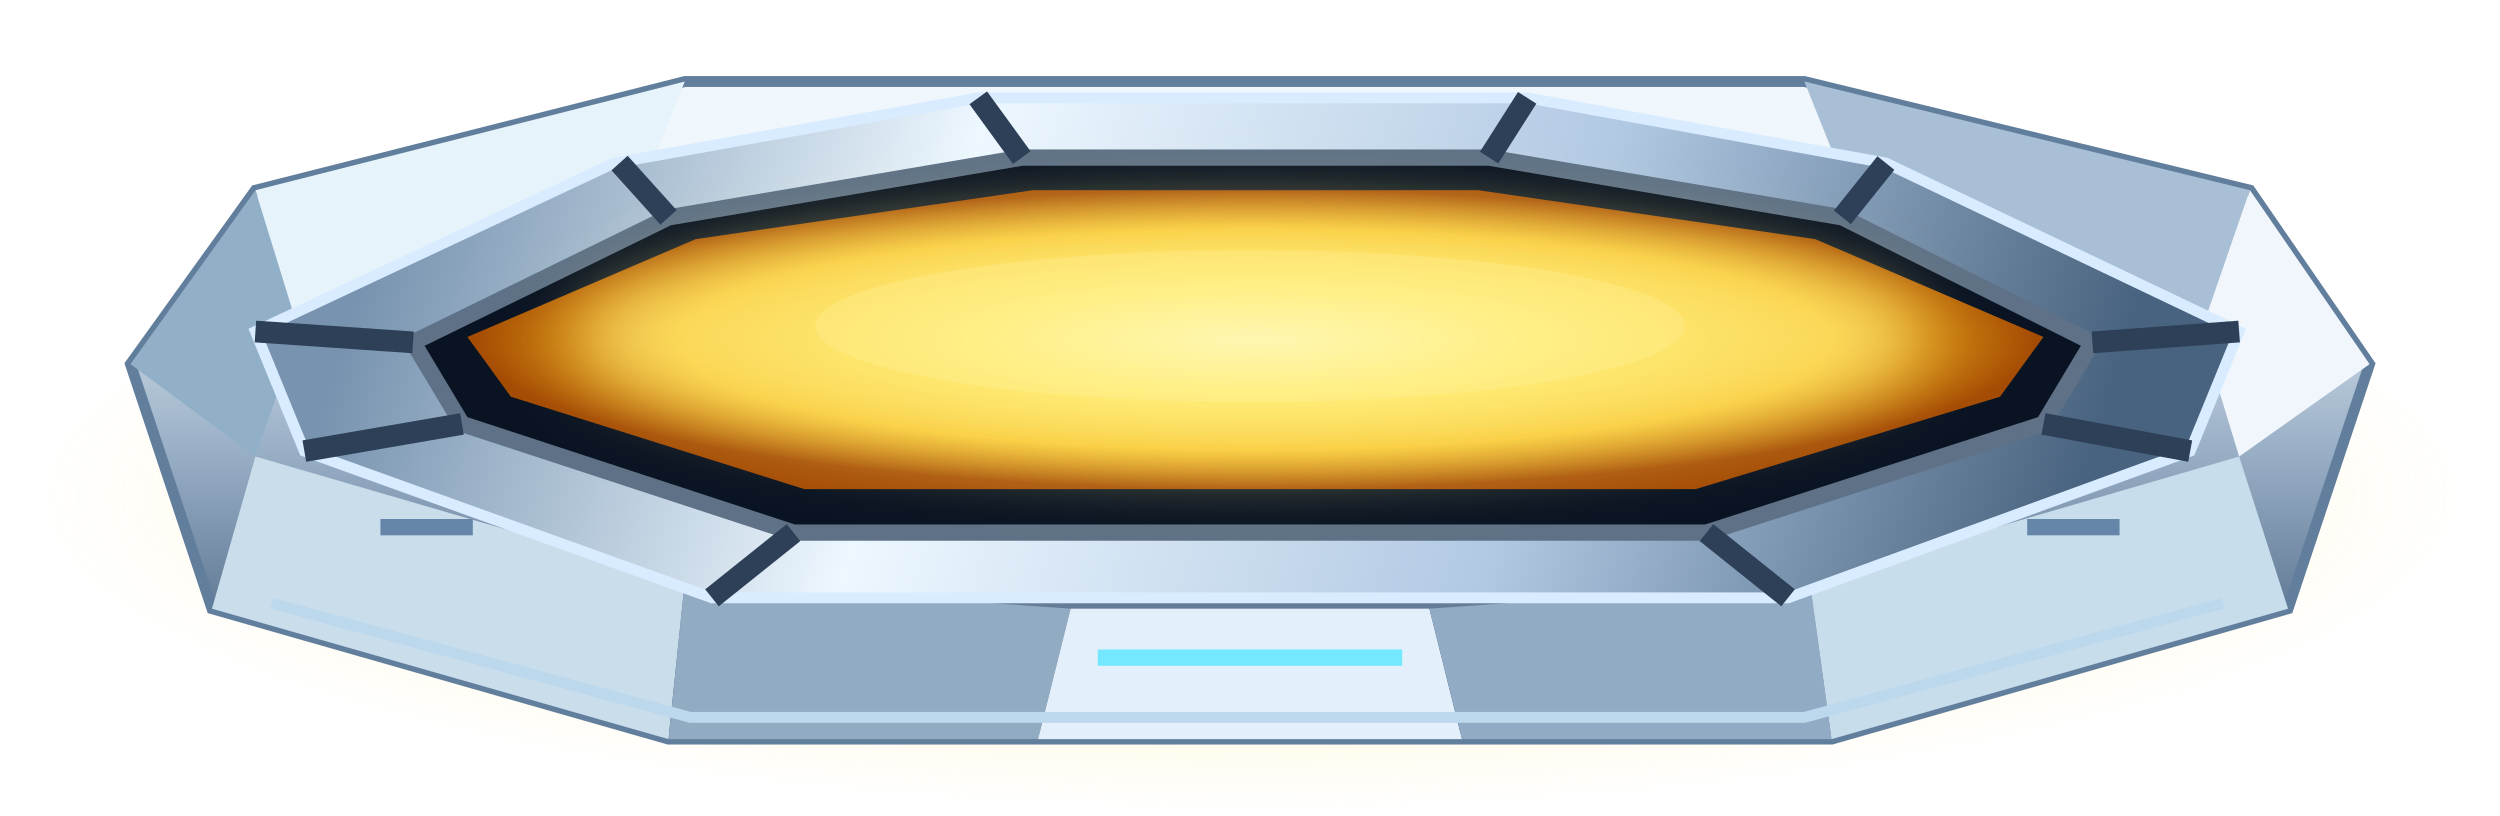
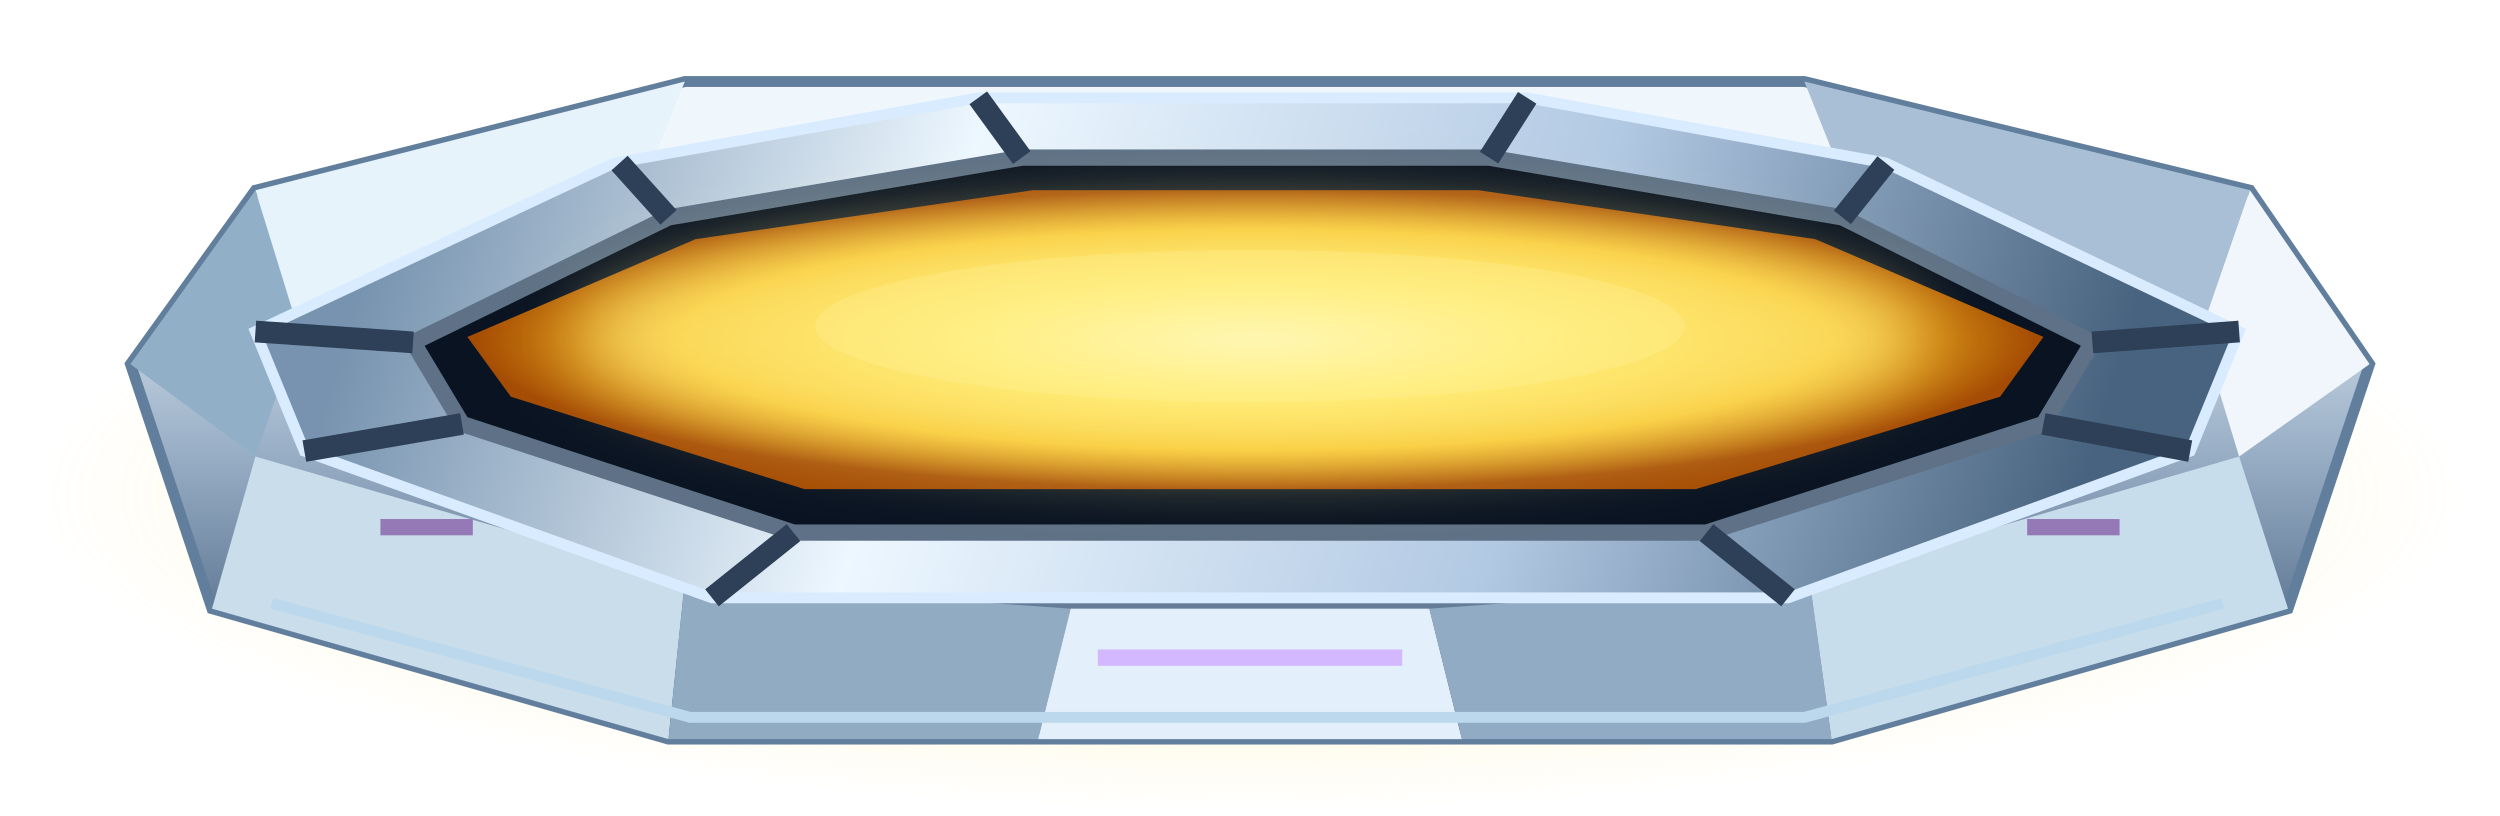
<svg xmlns="http://www.w3.org/2000/svg" viewBox="0 0 460 150" fill="none">
  <defs>
    <linearGradient id="hull" x1="230" y1="38" x2="230" y2="138" gradientUnits="userSpaceOnUse">
      <stop stop-color="#f0f7fc" />
      <stop offset=".45" stop-color="#99afc6" />
      <stop offset="1" stop-color="#354d6e" />
    </linearGradient>
    <linearGradient id="rim" x1="80" y1="8" x2="380" y2="100" gradientUnits="userSpaceOnUse">
      <stop stop-color="#7793af" />
      <stop offset=".32" stop-color="#edf7ff" />
      <stop offset=".68" stop-color="#b2c9e3" />
      <stop offset="1" stop-color="#48637f" />
    </linearGradient>
    <radialGradient id="energy">
      <stop stop-color="#fffde3" />
      <stop offset=".36" stop-color="#ffe85f" />
      <stop offset=".74" stop-color="#f6ba19" />
      <stop offset="1" stop-color="#a54c04" />
    </radialGradient>
    <radialGradient id="aura">
      <stop stop-color="#ffe359" stop-opacity=".42" />
      <stop offset="1" stop-color="#ffd336" stop-opacity="0" />
    </radialGradient>
    <filter id="glow" x="-25%" y="-100%" width="150%" height="300%">
      <feGaussianBlur stdDeviation="6" />
    </filter>
  </defs>
  <ellipse cx="230" cy="91" rx="224" ry="58" fill="url(#aura)" />
  <path d="M24 67 47 35 126 15 332 15 414 35 436 67 421 112 337 136 123 136 39 112Z" fill="url(#hull)" stroke="#617e9d" stroke-width="2" />
  <path d="m39 112 8-28 79 23-3 29Z" fill="#c9ddeb" />
  <path d="m123 136 3-29 71 5-6 24Z" fill="#91abc2" />
  <path d="m191 136 6-24h66l6 24Z" fill="#e3effa" />
  <path d="m269 136-6-24 70-5 4 29Z" fill="#92abc4" />
  <path d="m337 136-4-29 79-23 9 28Z" fill="#c8ddeb" />
  <path d="m47 35 79-20-12 30-59 16Z" fill="#e6f3fa" />
  <path d="m332 15 82 20-9 26-61-16Z" fill="#a8bfd6" />
  <path d="m24 67 23-32 8 26-8 23Z" fill="#91b0c8" />
  <path d="m405 61 9-26 22 32-24 17Z" fill="#f0f6fc" />
  <path d="M47 61 113 30 180 18h101l66 12 65 31-9 22-74 27H131L56 83Z" fill="url(#rim)" stroke="#d9ecff" stroke-width="2" />
  <path d="m76 63 47-23 65-11h86l65 11 46 23-9 15-62 20H146L85 78Z" fill="#091322" stroke="#5e7186" stroke-width="3" />
  <path d="m86 62 42-18 62-9h82l62 9 42 18-8 11-56 17H148L94 73Z" fill="url(#energy)" />
  <ellipse cx="230" cy="62" rx="124" ry="24" fill="#fff28f" opacity=".55" filter="url(#glow)" />
  <ellipse cx="230" cy="60" rx="80" ry="14" fill="#fff5a3" opacity=".25" />
  <path d="m114 30 9 10m57-22 8 11m93-11-7 11m73 1-8 10M47 61l29 2m309 0 27-2M56 83l29-5m291 0 27 5m-272 27 15-12m168 0 15 12" stroke="#2d4057" stroke-width="4" />
  <path d="M50 111 127 132h205l77-21" stroke="#bcd8ec" stroke-width="2" />
-   <path d="M202 121h56" stroke="#73e8ff" stroke-width="3" />
-   <path d="M70 97h17m286 0h17" stroke="#6586a8" stroke-width="3" />
+   <path d="M202 121h56" stroke="#d3b8ff" stroke-width="3" />
+   <path d="M70 97h17m286 0h17" stroke="#9479b6" stroke-width="3" />
</svg>
